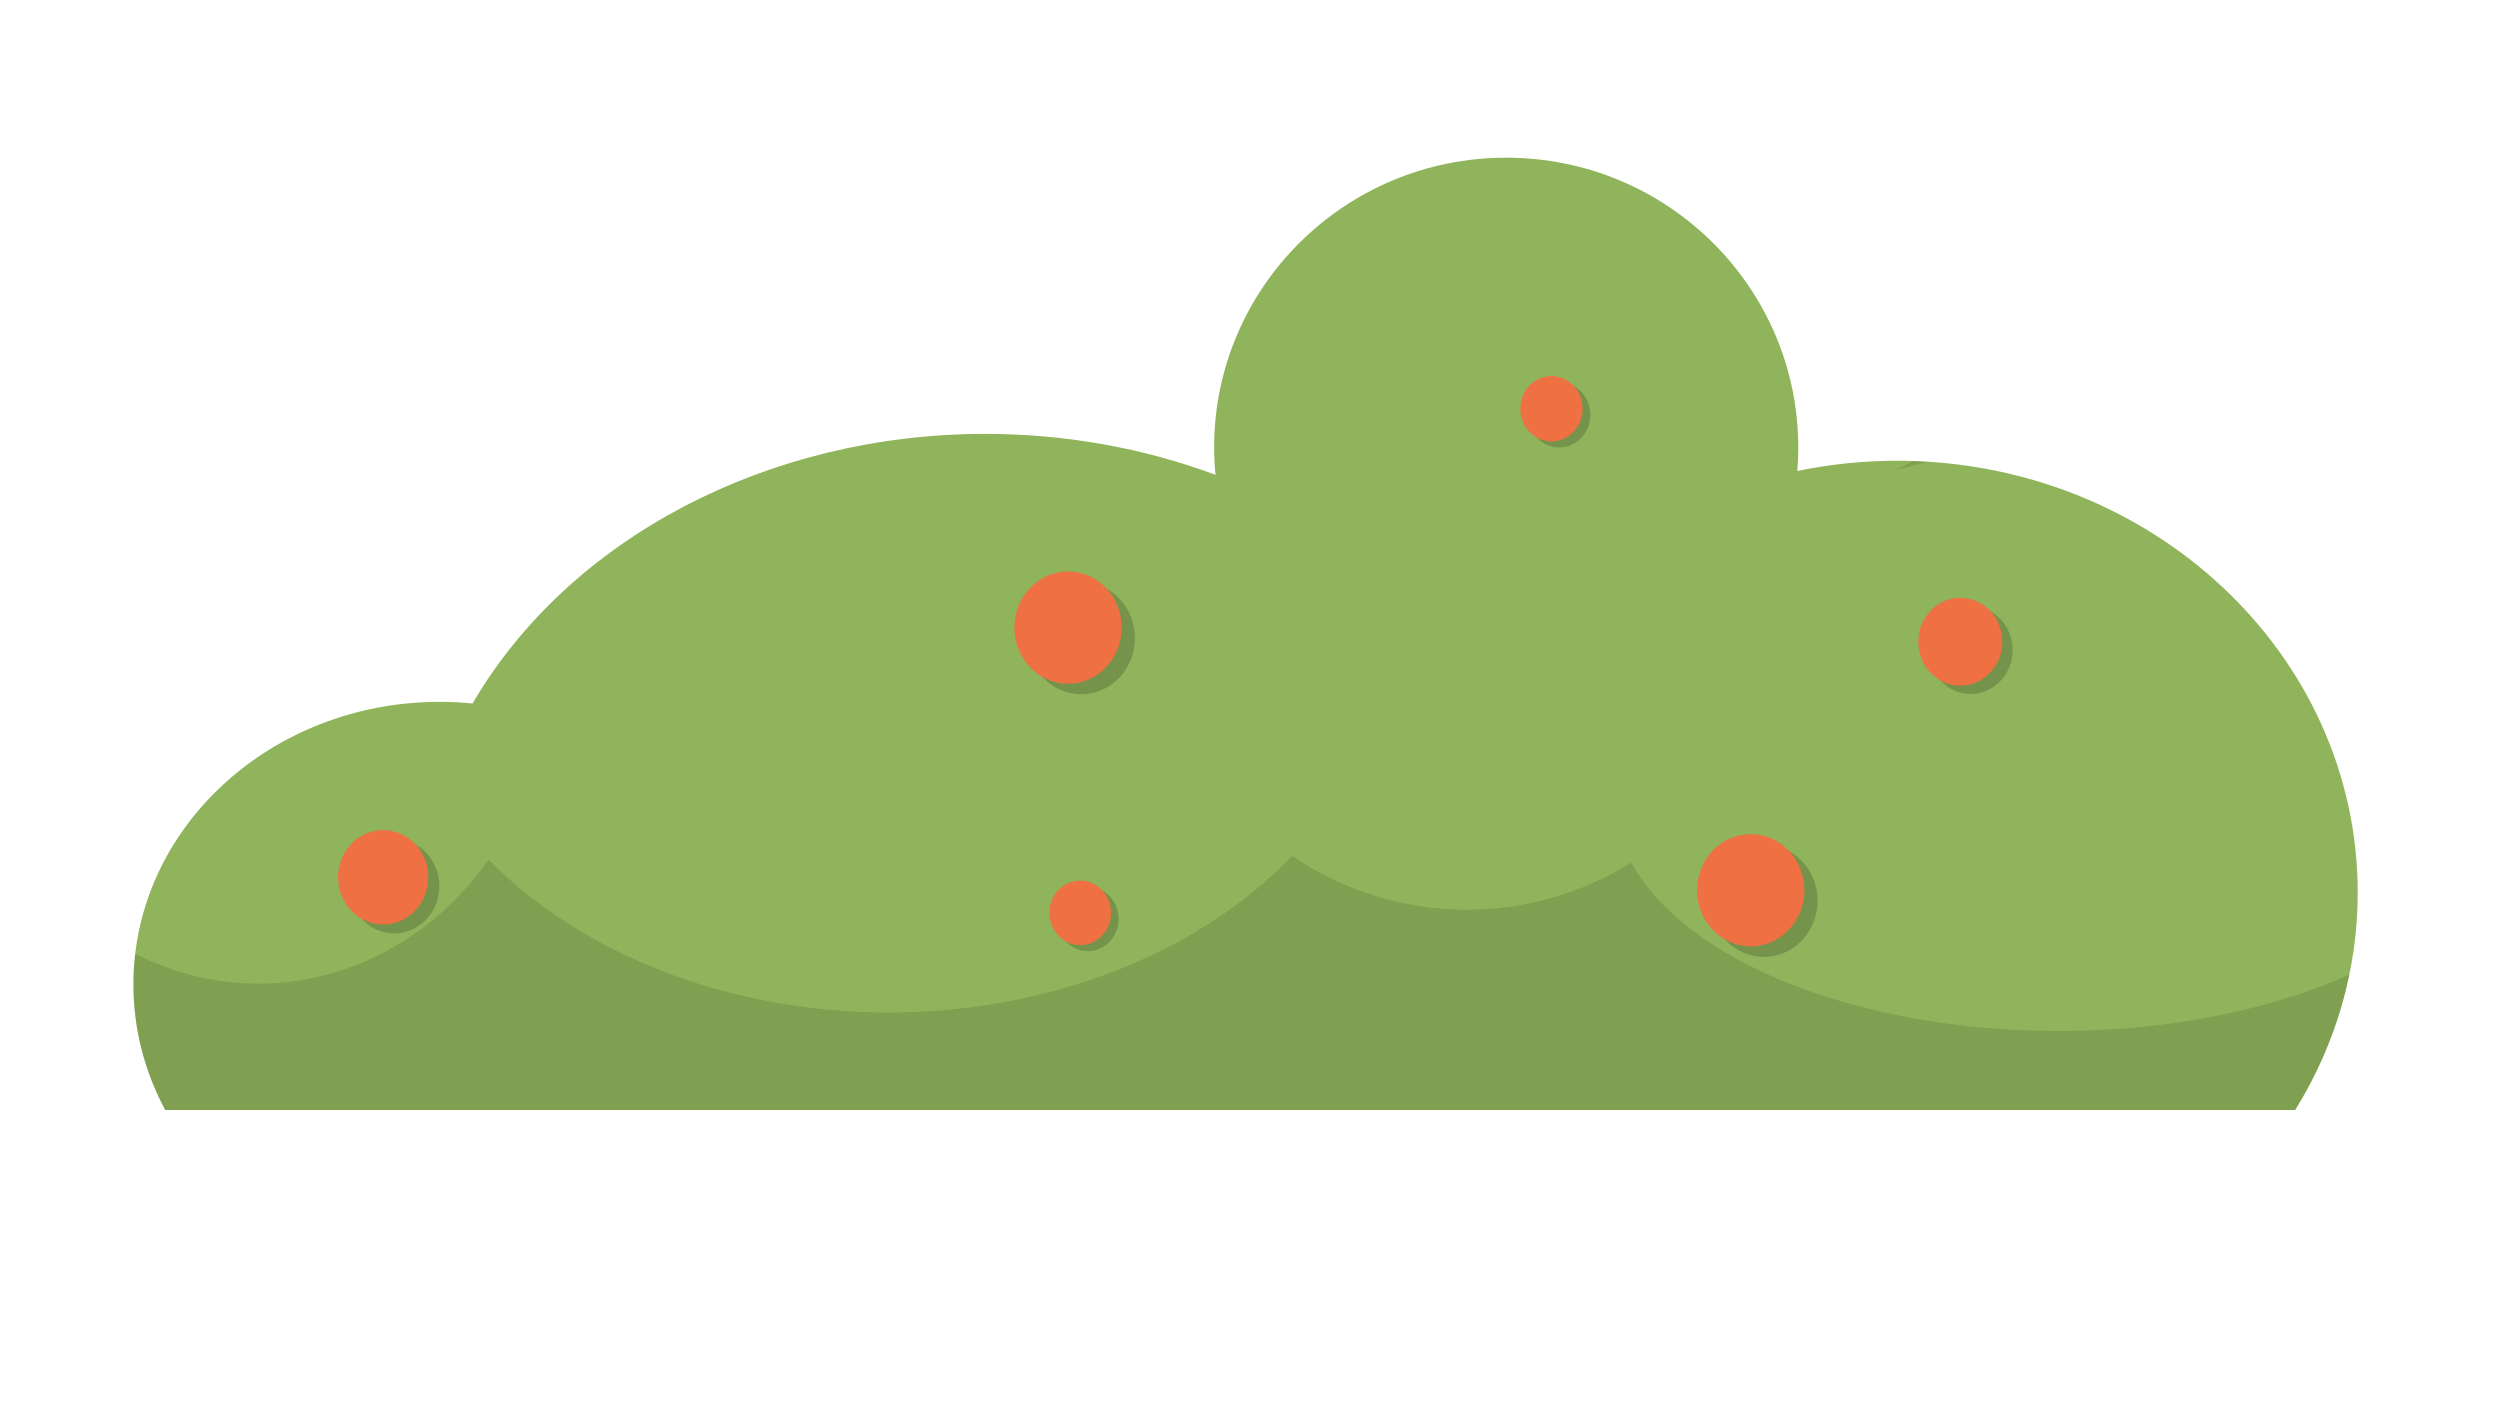
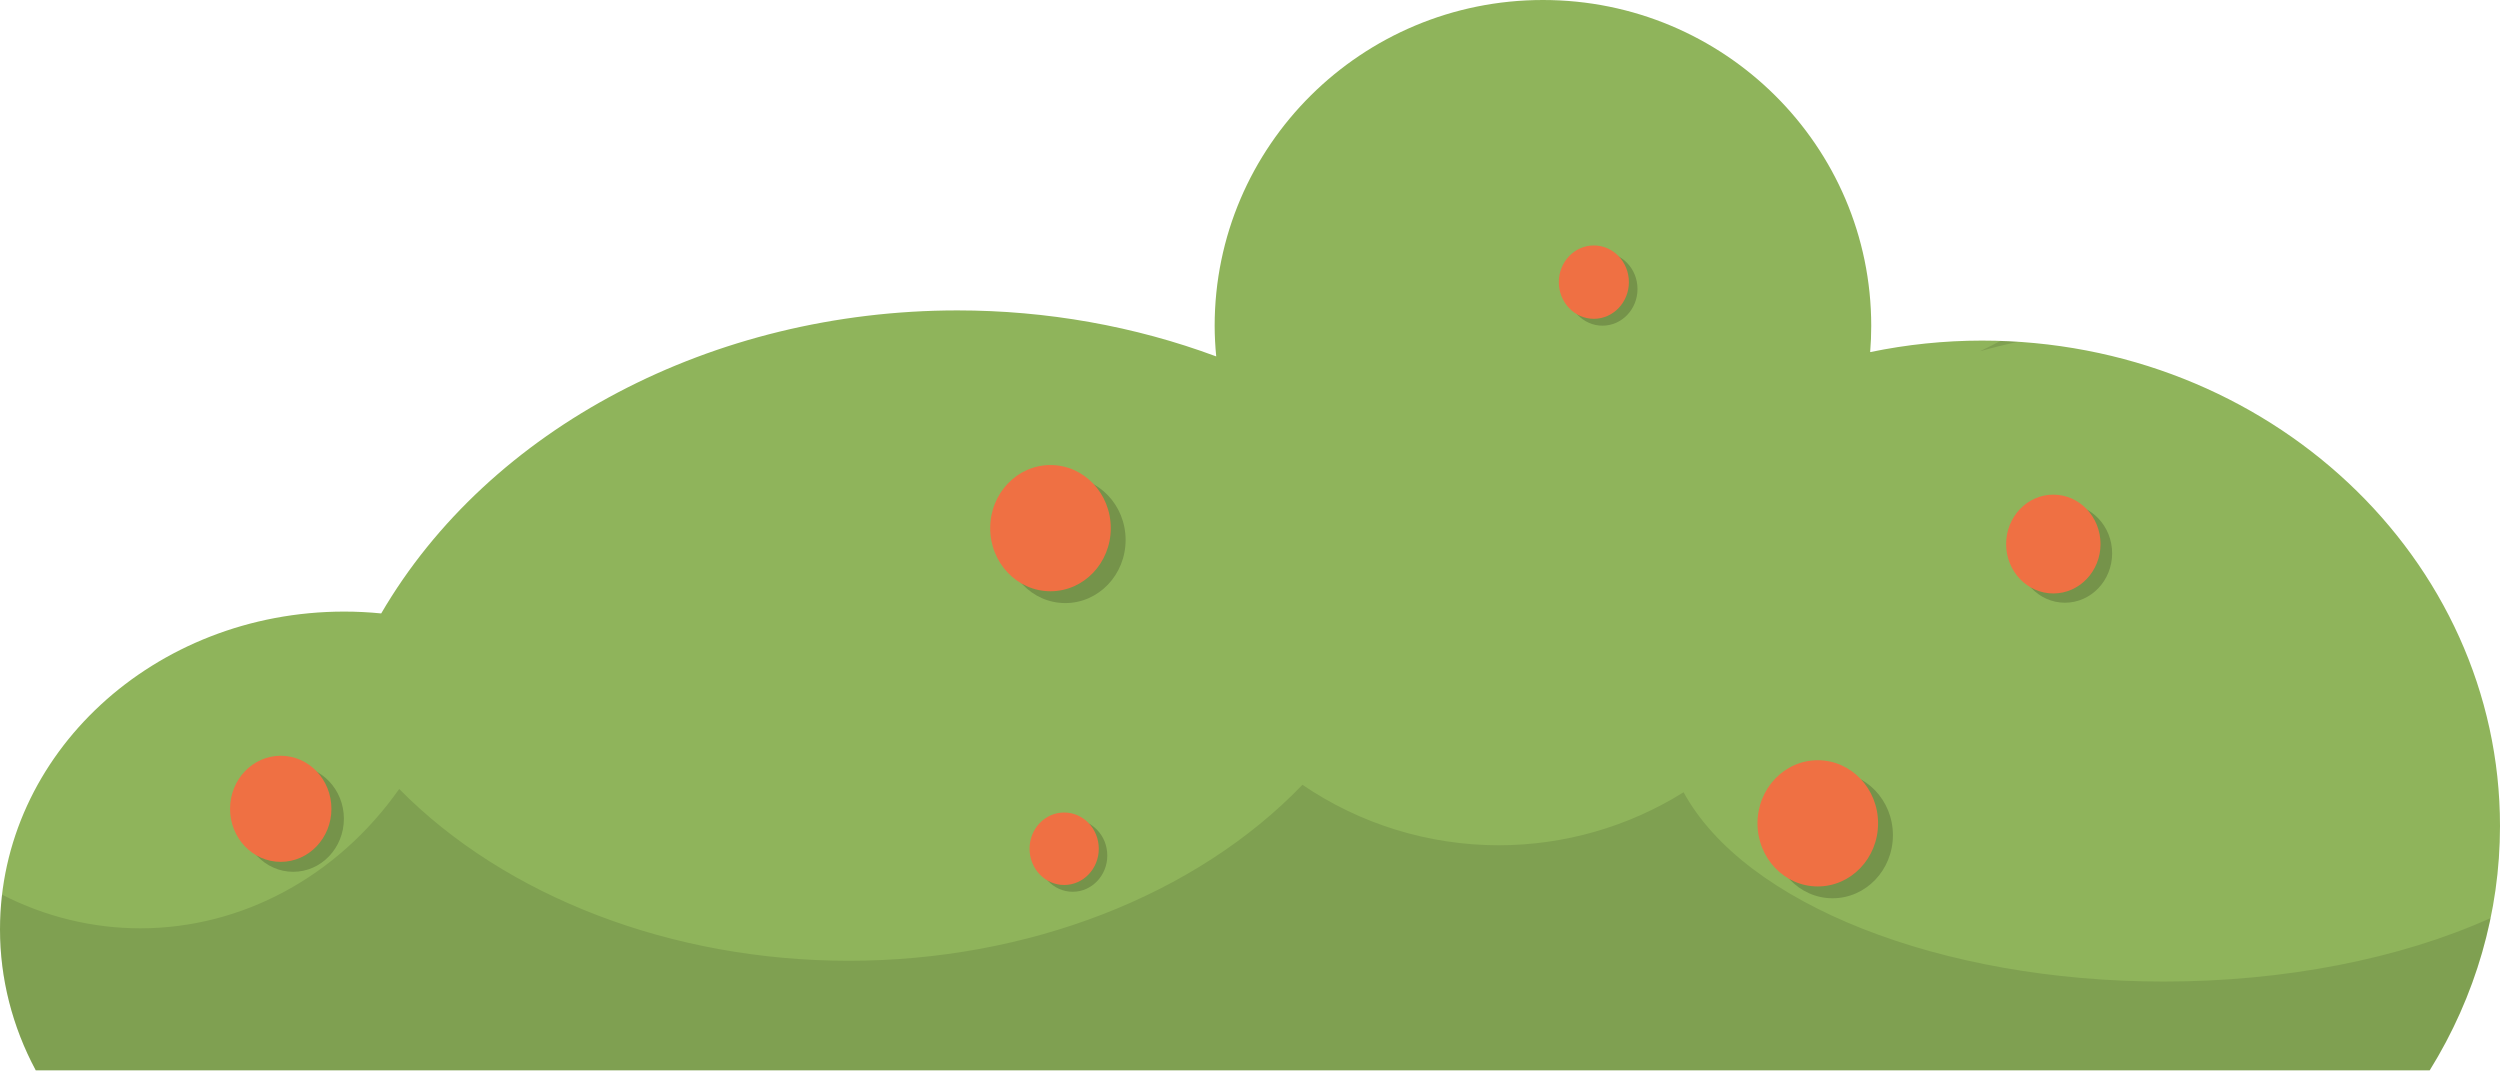
- <svg xmlns="http://www.w3.org/2000/svg" width="1920px" height="1080px" viewBox="0 0 1920 1080" version="1.1" id="SVGRoot">
+ <svg xmlns="http://www.w3.org/2000/svg" width="1708.281" height="731.378" viewBox="0 0 1708.281 731.378" version="1.1" id="SVGRoot">
  <defs id="defs860" />
-   <g id="layer1">
+   <g id="layer1" transform="translate(-102.4498,-121.1143)">
    <g id="g1514" transform="translate(-103.6644,799.7768)" />
    <g id="g1321">
      <path id="path1106" style="fill:#8fb45b;fill-opacity:1;fill-rule:evenodd;stroke-width:26.3" d="m 1156.76,121.114 a 224.324,222.716 0 0 0 -224.324,222.715 224.324,222.716 0 0 0 1.072,20.832 439.044,371.129 0 0 0 -176.834,-31.443 439.044,371.129 0 0 0 -393.74,207.062 235.254,217.167 0 0 0 -25.23,-1.262 235.254,217.167 0 0 0 -235.254,217.166 235.254,217.167 0 0 0 24.438,96.307 h 1635.791 a 354.073,331.781 0 0 0 48.053,-166.867 354.073,331.781 0 0 0 -354.072,-331.781 354.073,331.781 0 0 0 -76.303,7.871 224.324,222.716 0 0 0 0.727,-17.883 224.324,222.716 0 0 0 -224.322,-222.717 z" />
      <g id="g1161" transform="translate(2.782359,13.95273)">
        <ellipse style="fill:#000000;fill-opacity:0.184;fill-rule:evenodd;stroke:none;stroke-width:25.636;stroke-opacity:1" id="ellipse1125" cx="827.611" cy="476.132" rx="41.198" ry="43.124" />
        <ellipse style="fill:#ef7043;fill-opacity:1;fill-rule:evenodd;stroke:none;stroke-width:25.636;stroke-opacity:1" id="ellipse1127" cx="817.477" cy="468.052" rx="41.198" ry="43.124" />
        <ellipse style="fill:#000000;fill-opacity:0.184;fill-rule:evenodd;stroke:none;stroke-width:21.554;stroke-opacity:1" id="ellipse1129" cx="300.017" cy="666.619" rx="34.637" ry="36.257" />
        <ellipse style="fill:#ef7043;fill-opacity:1;fill-rule:evenodd;stroke:none;stroke-width:21.554;stroke-opacity:1" id="ellipse1131" cx="291.497" cy="659.826" rx="34.637" ry="36.257" />
        <ellipse style="fill:#000000;fill-opacity:0.184;fill-rule:evenodd;stroke:none;stroke-width:14.719;stroke-opacity:1" id="ellipse1133" cx="832.644" cy="691.759" rx="23.654" ry="24.76" />
        <ellipse style="fill:#ef7043;fill-opacity:1;fill-rule:evenodd;stroke:none;stroke-width:14.719;stroke-opacity:1" id="ellipse1135" cx="826.826" cy="687.12" rx="23.654" ry="24.76" />
        <ellipse style="fill:#000000;fill-opacity:0.184;fill-rule:evenodd;stroke:none;stroke-width:25.636;stroke-opacity:1" id="ellipse1137" cx="1351.915" cy="677.836" rx="41.198" ry="43.124" />
        <ellipse style="fill:#ef7043;fill-opacity:1;fill-rule:evenodd;stroke:none;stroke-width:25.636;stroke-opacity:1" id="ellipse1139" cx="1341.781" cy="669.756" rx="41.198" ry="43.124" />
        <ellipse style="fill:#000000;fill-opacity:0.184;fill-rule:evenodd;stroke:none;stroke-width:20.07;stroke-opacity:1" id="ellipse1141" cx="1510.664" cy="485.245" rx="32.252" ry="33.761" />
        <ellipse style="fill:#ef7043;fill-opacity:1;fill-rule:evenodd;stroke:none;stroke-width:20.07;stroke-opacity:1" id="ellipse1143" cx="1502.729" cy="478.919" rx="32.252" ry="33.761" />
        <ellipse style="fill:#000000;fill-opacity:0.184;fill-rule:evenodd;stroke:none;stroke-width:14.898;stroke-opacity:1" id="ellipse1145" cx="1194.654" cy="304.639" rx="23.941" ry="25.06" />
        <ellipse style="fill:#ef7043;fill-opacity:1;fill-rule:evenodd;stroke:none;stroke-width:14.898;stroke-opacity:1" id="ellipse1147" cx="1188.764" cy="299.943" rx="23.941" ry="25.06" />
      </g>
-       <path id="path1163" style="fill:#000000;fill-opacity:0.11;fill-rule:evenodd;stroke-width:26.3" d="M 1469.393 354.068 A 408.012 194.264 0 0 1 1455.387 361.117 A 315.517 213.026 0 0 1 1481.365 354.662 A 354.073 331.781 0 0 0 1469.393 354.068 z M 992.426 657.363 A 385.731 296.771 0 0 1 682.416 777.621 A 385.731 296.771 0 0 1 375.229 660.215 A 223.294 243.953 0 0 1 198.344 755.445 A 223.294 243.953 0 0 1 103.898 732.479 A 235.254 217.167 0 0 0 102.451 756.186 A 235.254 217.167 0 0 0 126.889 852.492 L 1762.68 852.492 A 354.073 331.781 0 0 0 1804.236 748.459 A 341.236 178.01 0 0 1 1581.053 791.818 A 341.236 178.01 0 0 1 1252.869 662.459 A 236.339 233.241 0 0 1 1126.494 698.699 A 236.339 233.241 0 0 1 992.426 657.363 z " />
+       <path id="path1163" style="fill:#000000;fill-opacity:0.11;fill-rule:evenodd;stroke-width:26.3" d="m 1469.393,354.068 a 408.012,194.264 0 0 1 -14.006,7.049 315.517,213.026 0 0 1 25.979,-6.455 354.073,331.781 0 0 0 -11.973,-0.594 z M 992.426,657.363 a 385.731,296.771 0 0 1 -310.01,120.258 385.731,296.771 0 0 1 -307.188,-117.406 223.294,243.953 0 0 1 -176.885,95.23 223.294,243.953 0 0 1 -94.445,-22.967 235.254,217.167 0 0 0 -1.447,23.707 235.254,217.167 0 0 0 24.438,96.307 H 1762.68 a 354.073,331.781 0 0 0 41.557,-104.033 341.236,178.01 0 0 1 -223.184,43.359 341.236,178.01 0 0 1 -328.184,-129.359 236.339,233.241 0 0 1 -126.375,36.24 236.339,233.241 0 0 1 -134.068,-41.336 z" />
    </g>
  </g>
</svg>
